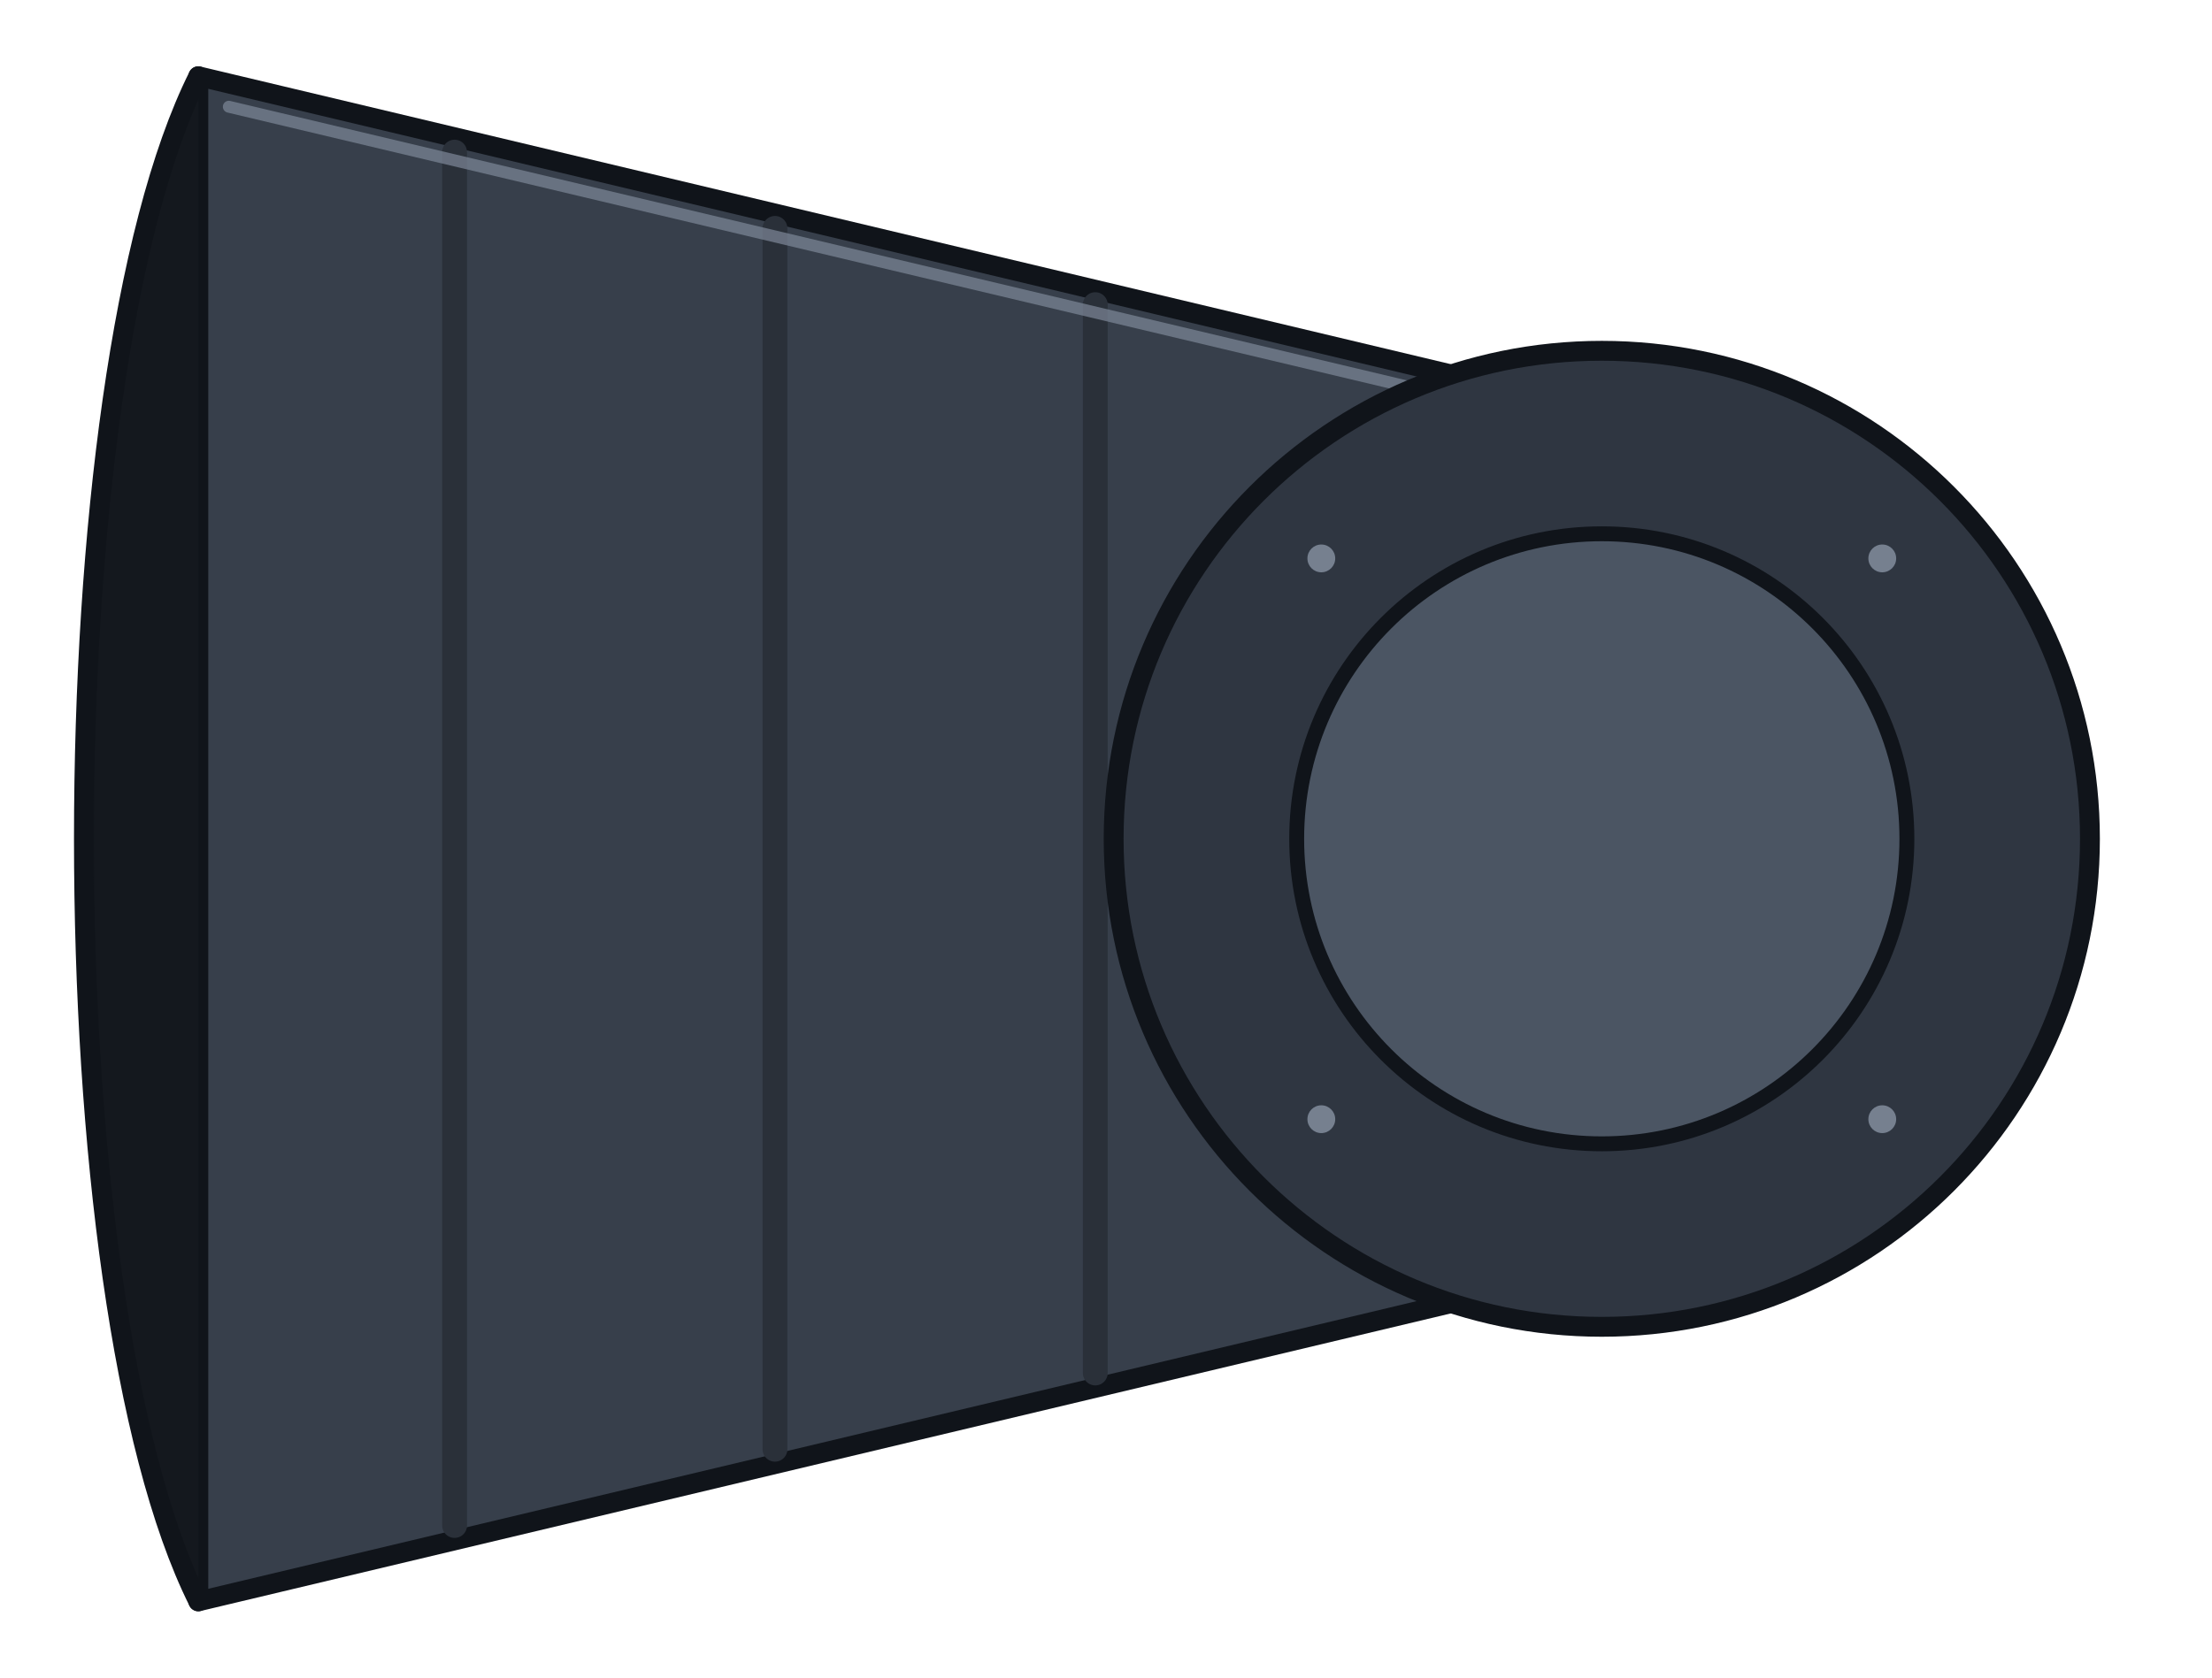
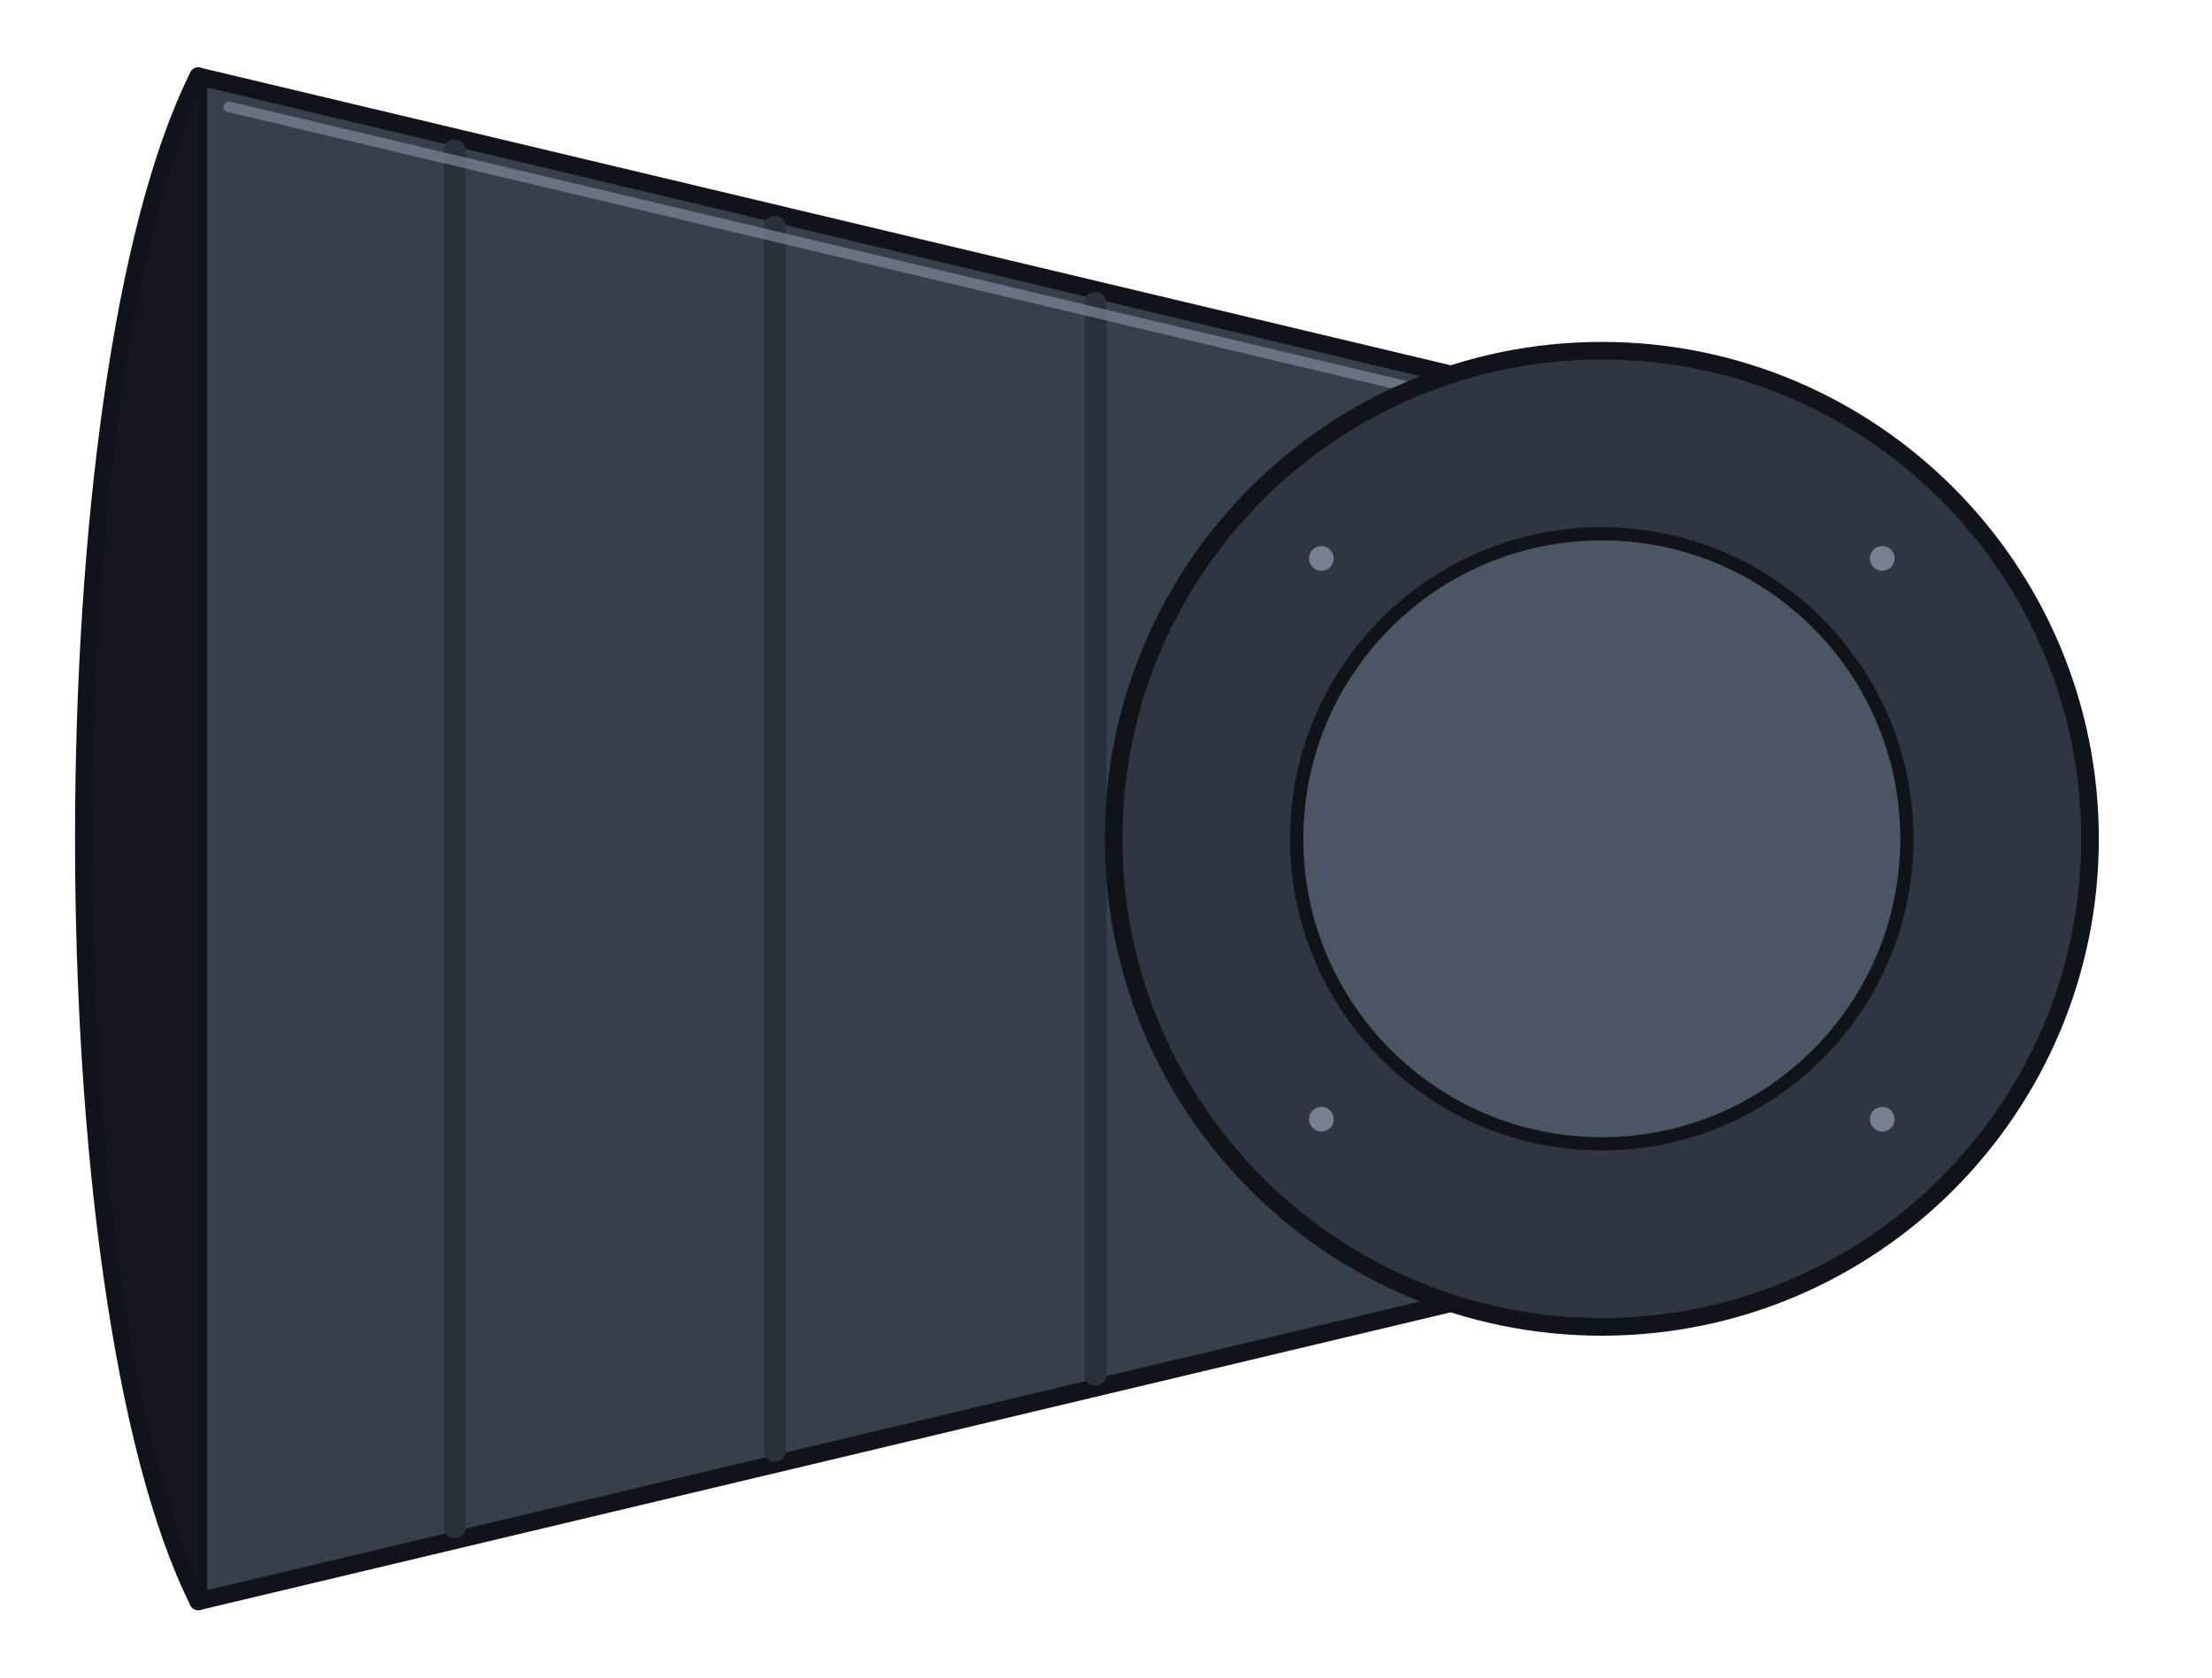
- <svg xmlns="http://www.w3.org/2000/svg" width="222.72" height="168.96" viewBox="-161.28 -84.48 222.72 168.96">
+ <svg xmlns="http://www.w3.org/2000/svg" width="250.56" height="190.08" viewBox="-181.44 -95.04 250.56 190.08">
  <defs>
    <radialGradient id="engine_l_throat">
      <stop offset="0" stop-color="#ffffff" stop-opacity="0.95" />
      <stop offset="0.35" stop-color="#9fd8ff" stop-opacity="0.9" />
      <stop offset="1" stop-color="#9fd8ff" stop-opacity="0" />
    </radialGradient>
  </defs>
  <g id="base">
-     <polygon points="-12.29,-46.08 -141.31,-76.8 -141.31,76.8 -12.29,46.08" fill="#373f4b" stroke="#10141a" stroke-width="2" stroke-linejoin="round" />
-     <line x1="-51" y1="-53.8" x2="-51" y2="53.8" stroke="#2a3039" stroke-width="2.5" stroke-linecap="round" />
-     <line x1="-83.25" y1="-61.48" x2="-83.25" y2="61.48" stroke="#2a3039" stroke-width="2.5" stroke-linecap="round" />
-     <line x1="-115.51" y1="-69.16" x2="-115.51" y2="69.16" stroke="#2a3039" stroke-width="2.5" stroke-linecap="round" />
-     <line x1="-15.36" y1="-44.54" x2="-138.24" y2="-73.73" stroke="#7d8898" stroke-width="1.2" stroke-linecap="round" opacity="0.7" />
-     <path d="M-141.31,-76.8 C-156.67,-46.08 -156.67,46.08 -141.31,76.8" fill="#14181e" stroke="#10141a" stroke-width="2" stroke-linejoin="round" stroke-linecap="round" />
-     <circle cx="0" cy="0" r="49.15" fill="#2f3641" stroke="#10141a" stroke-width="2" />
-     <circle cx="0" cy="0" r="30.72" fill="#4b5563" stroke="#10141a" stroke-width="1.5" />
-     <circle cx="28.24" cy="28.24" r="1.4" fill="#7d8898" opacity="0.9" />
-     <circle cx="-28.24" cy="28.24" r="1.4" fill="#7d8898" opacity="0.9" />
-     <circle cx="-28.24" cy="-28.24" r="1.4" fill="#7d8898" opacity="0.9" />
-     <circle cx="28.24" cy="-28.24" r="1.4" fill="#7d8898" opacity="0.9" />
+     <polygon points="-13.82,-51.84 -158.98,-86.4 -158.98,86.4 -13.82,51.84" fill="#373f4b" stroke="#10141a" stroke-width="2" stroke-linejoin="round" />
+     <line x1="-57.37" y1="-60.71" x2="-57.37" y2="60.71" stroke="#2a3039" stroke-width="2.5" stroke-linecap="round" />
+     <line x1="-93.66" y1="-69.35" x2="-93.66" y2="69.35" stroke="#2a3039" stroke-width="2.5" stroke-linecap="round" />
+     <line x1="-129.95" y1="-77.99" x2="-129.95" y2="77.99" stroke="#2a3039" stroke-width="2.5" stroke-linecap="round" />
+     <line x1="-17.28" y1="-50.11" x2="-155.52" y2="-82.94" stroke="#7d8898" stroke-width="1.2" stroke-linecap="round" opacity="0.7" />
+     <path d="M-158.98,-86.4 C-176.26,-51.84 -176.26,51.84 -158.98,86.4" fill="#14181e" stroke="#10141a" stroke-width="2" stroke-linejoin="round" stroke-linecap="round" />
+     <circle cx="0" cy="0" r="55.3" fill="#2f3641" stroke="#10141a" stroke-width="2" />
+     <circle cx="0" cy="0" r="34.56" fill="#4b5563" stroke="#10141a" stroke-width="1.5" />
+     <circle cx="31.77" cy="31.77" r="1.4" fill="#7d8898" opacity="0.9" />
+     <circle cx="-31.77" cy="31.77" r="1.4" fill="#7d8898" opacity="0.9" />
+     <circle cx="-31.77" cy="-31.77" r="1.4" fill="#7d8898" opacity="0.9" />
+     <circle cx="31.77" cy="-31.77" r="1.4" fill="#7d8898" opacity="0.9" />
  </g>
</svg>
